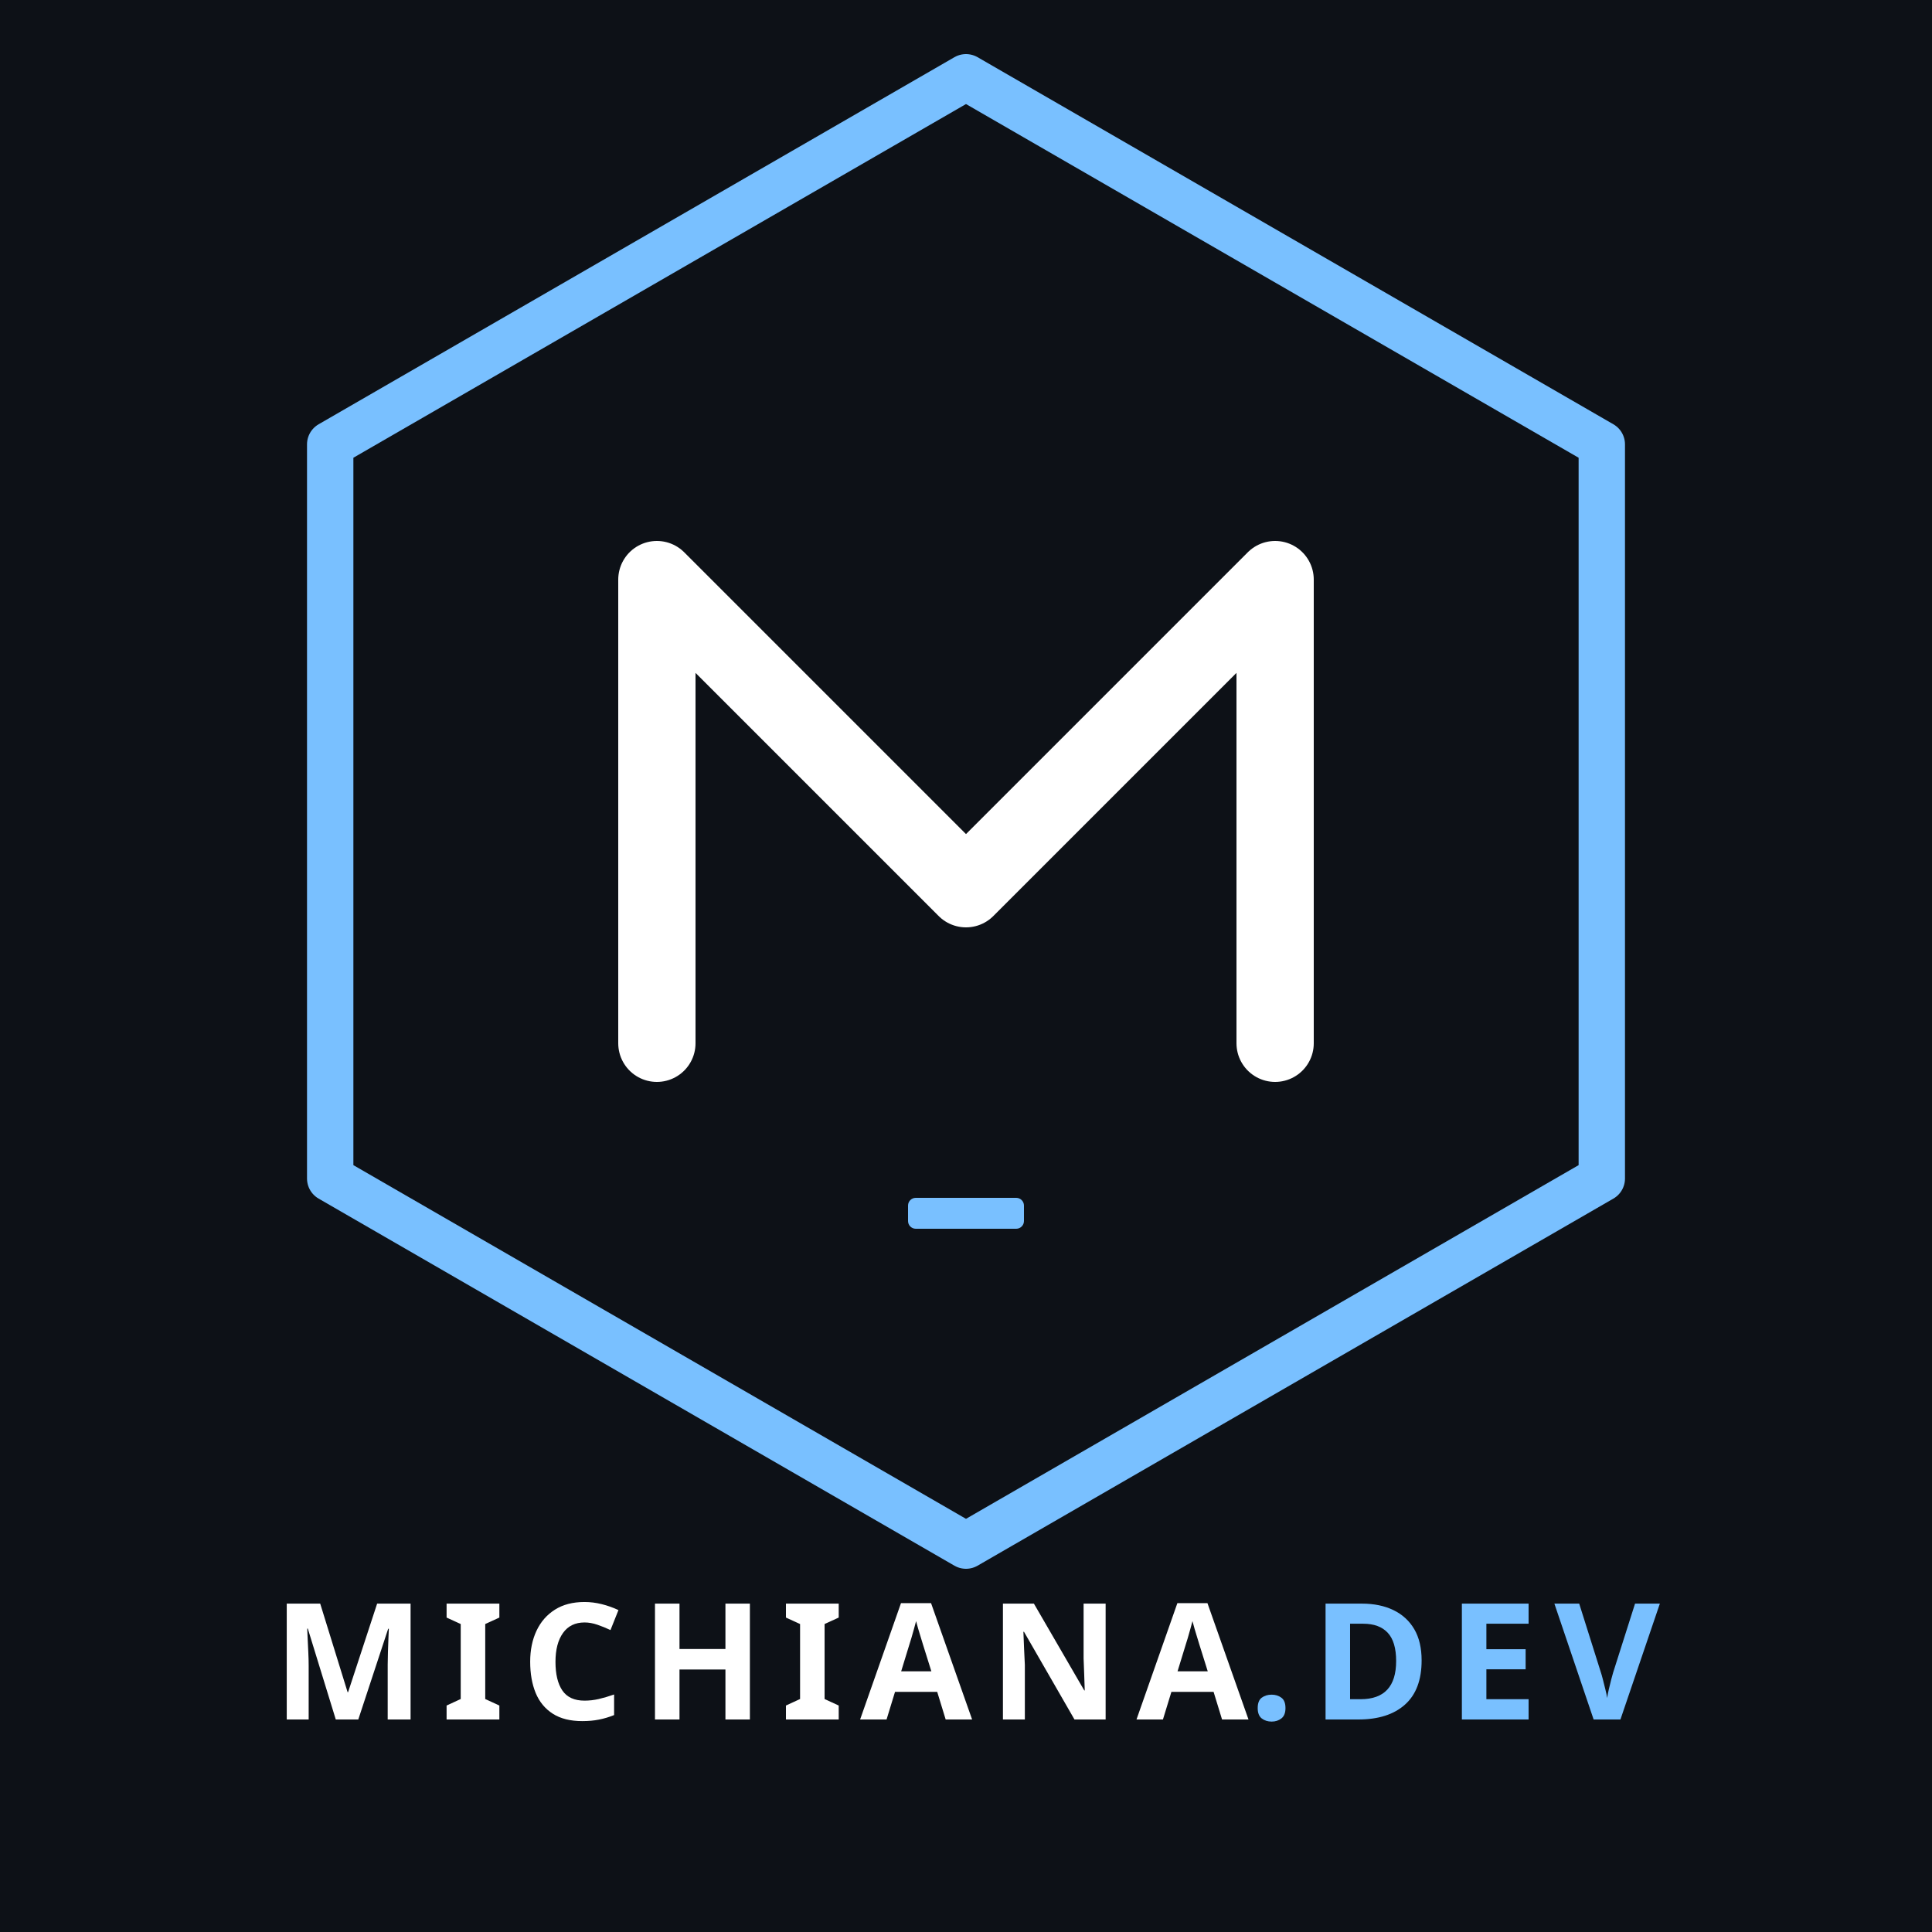
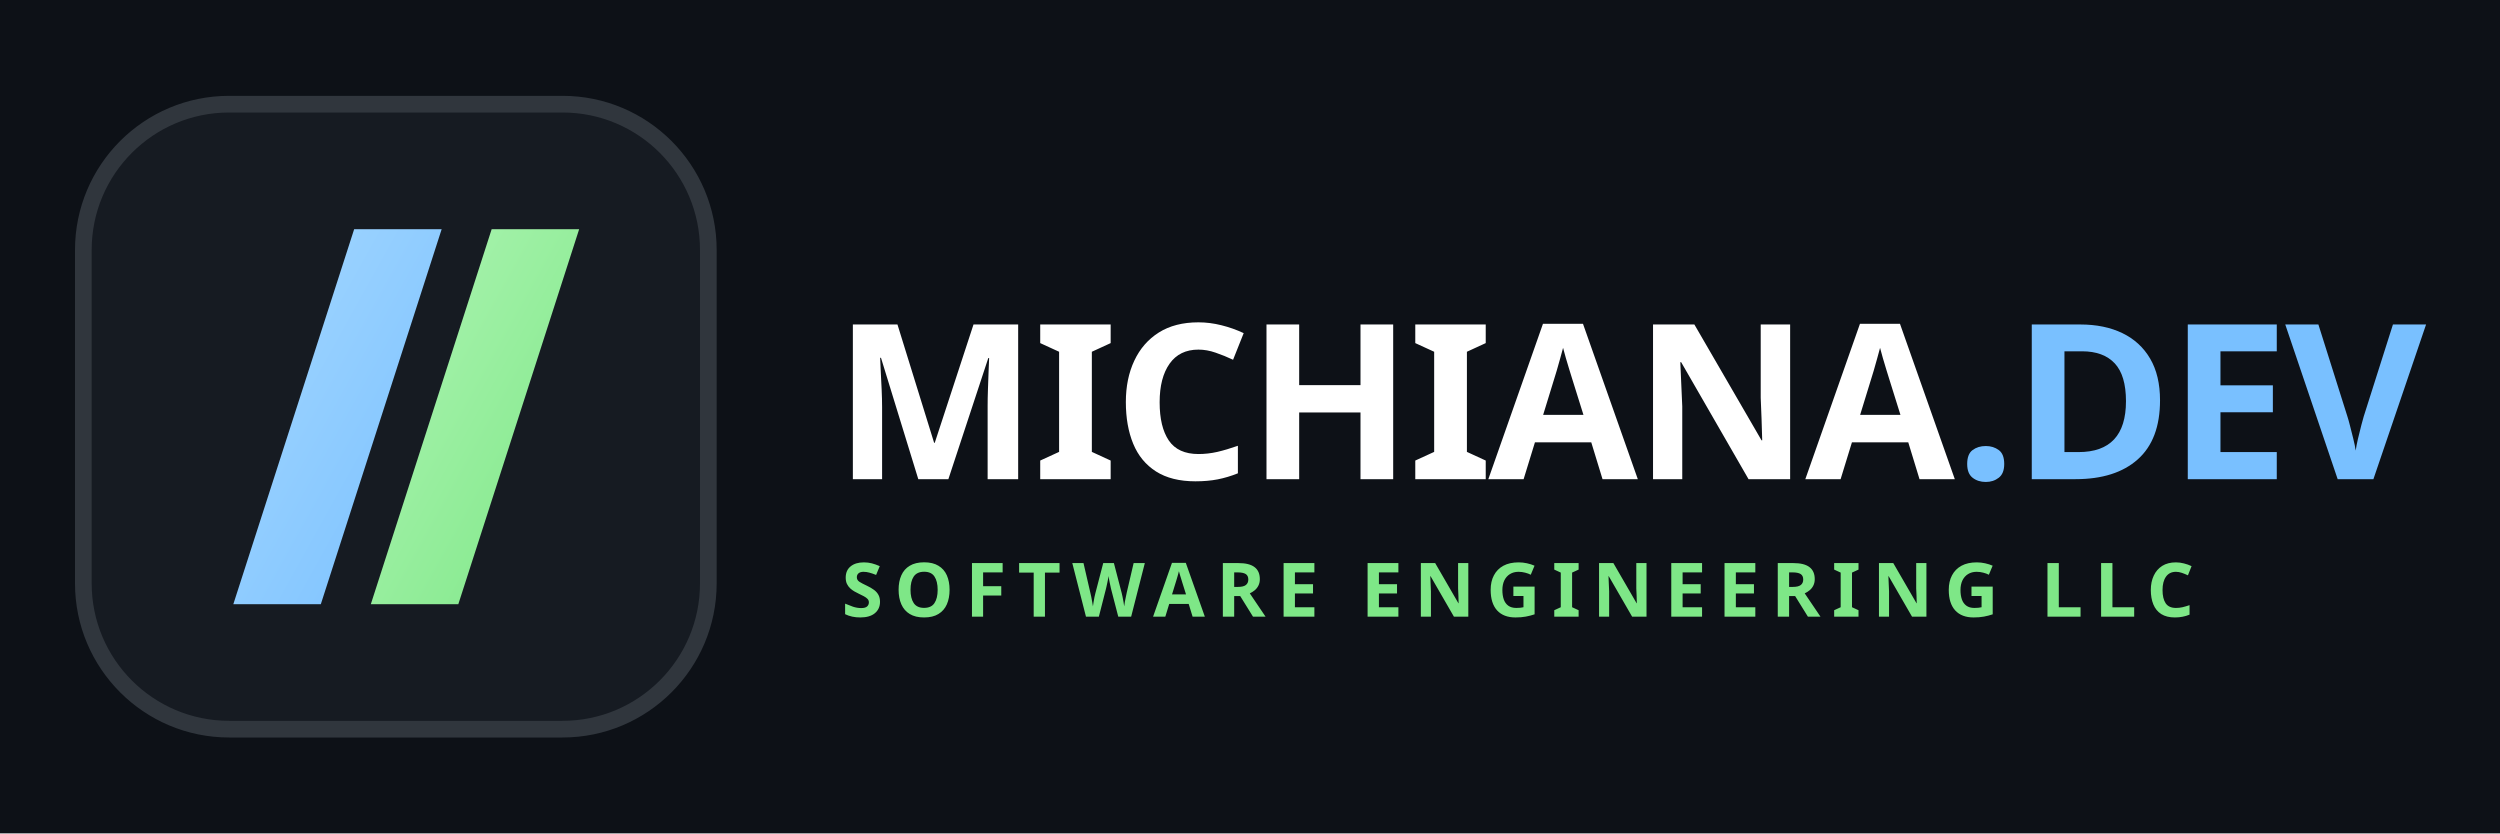
- <svg xmlns="http://www.w3.org/2000/svg" width="500" height="500" viewBox="0 0 500 500" fill="none">
-   <rect width="500" height="500" fill="#0d1117" />
-   <g transform="translate(0, -40)">
-     <path d="M250 60L414.545 155V345L250 440L85.455 345V155L250 60Z" stroke="#79c0ff" stroke-width="12" stroke-linejoin="round" />
-     <path d="M170 310V190L250 270L330 190V310" stroke="white" stroke-width="20" stroke-linecap="round" stroke-linejoin="round" />
-     <rect x="235" y="350" width="30" height="8" rx="2" fill="#79c0ff" />
-   </g>
-   <text x="250" y="445" text-anchor="middle" style="font-family: 'DM Sans', sans-serif; font-weight: 900; font-size: 42px; letter-spacing: 0.1em;" fill="white">
+ <svg xmlns="http://www.w3.org/2000/svg" width="600" height="200" viewBox="0 0 600 200" fill="none">
+   <defs>
+     <linearGradient id="black-s1" x1="0%" y1="0%" x2="100%" y2="100%">
+       <stop offset="0%" stop-color="#a5d8ff" />
+       <stop offset="100%" stop-color="#79c0ff" />
+     </linearGradient>
+     <linearGradient id="black-s2" x1="0%" y1="0%" x2="100%" y2="100%">
+       <stop offset="0%" stop-color="#aff5b4" />
+       <stop offset="100%" stop-color="#7ee787" />
+     </linearGradient>
+   </defs>
+   <rect width="600" height="200" fill="#0d1117" />
+   <rect x="20" y="25" width="150" height="150" rx="35" fill="#161b22" stroke="#30363d" stroke-width="4" />
+   <polygon points="85,55 106,55 77,145 56,145" fill="url(#black-s1)" />
+   <polygon points="118,55 139,55 110,145 89,145" fill="url(#black-s2)" />
+   <text x="200" y="115" style="font-family: 'DM Sans', system-ui, sans-serif; font-weight: 800; font-size: 52px; letter-spacing: -0.02em;" fill="white">
    MICHIANA<tspan fill="#79c0ff">.DEV</tspan>
  </text>
+   <text x="202" y="148" style="font-family: 'DM Sans', system-ui, sans-serif; font-weight: 600; font-size: 18px; letter-spacing: 0.15em;" fill="#7ee787">
+     SOFTWARE ENGINEERING LLC
+   </text>
</svg>
